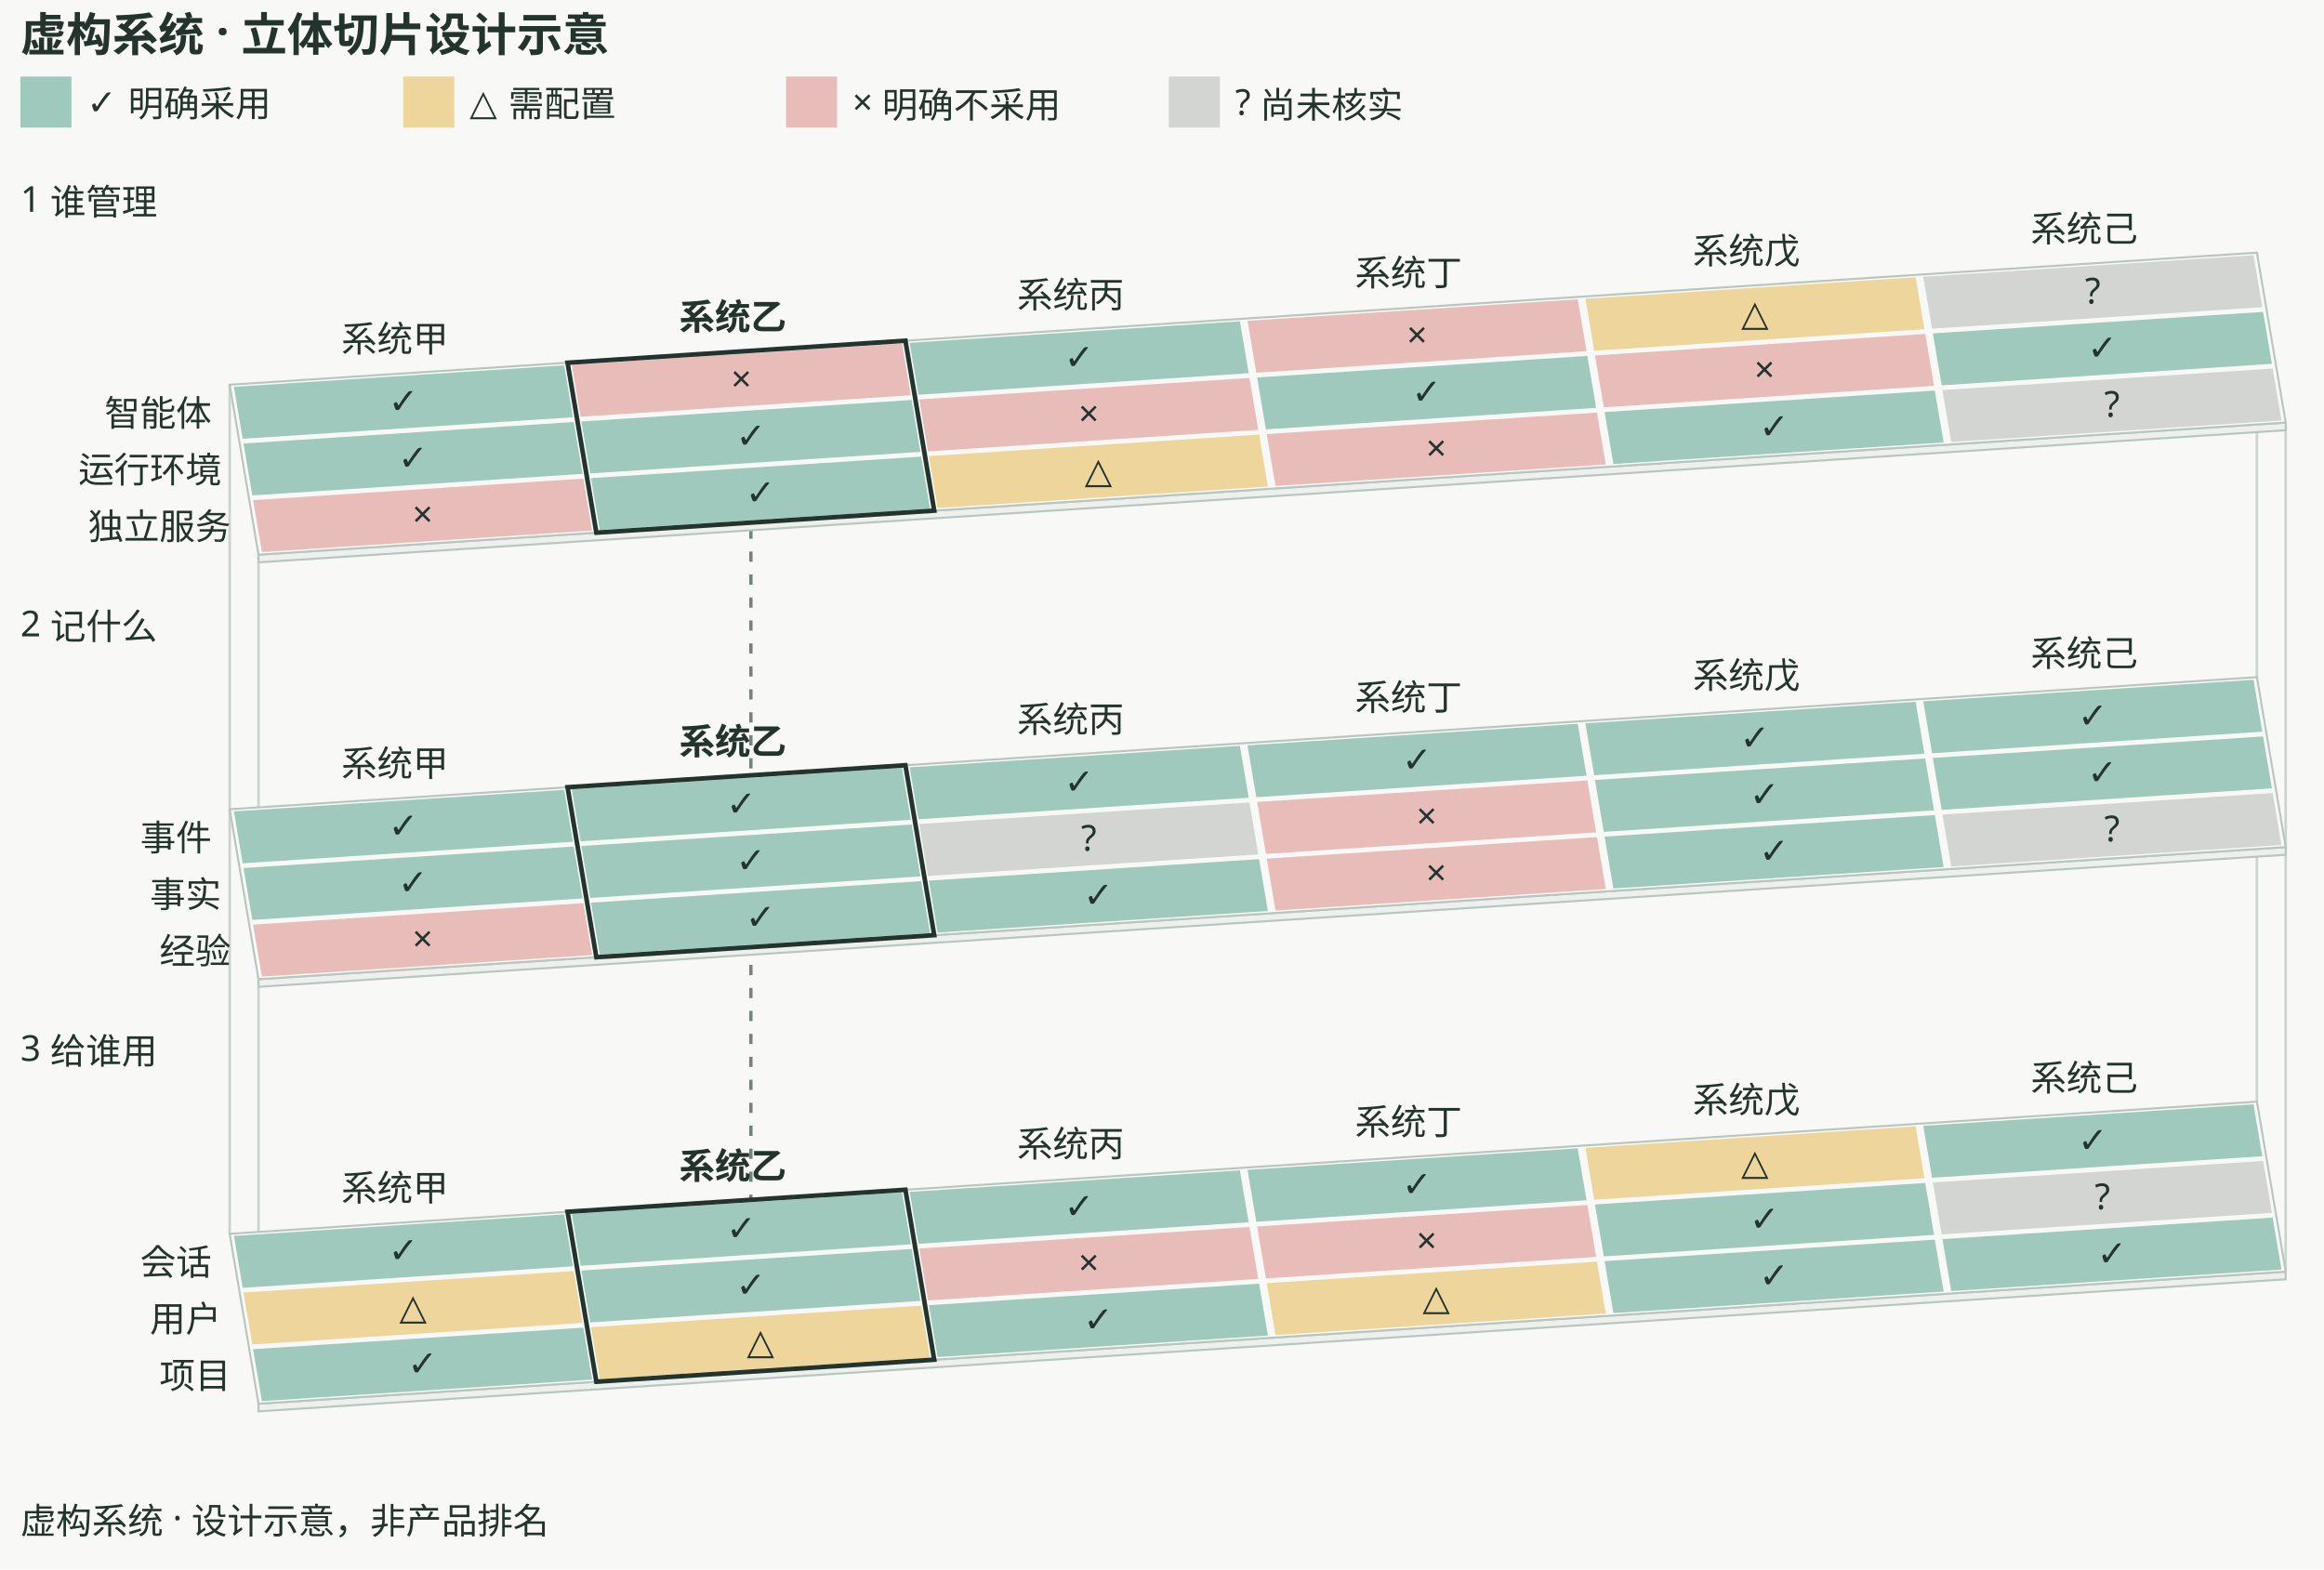
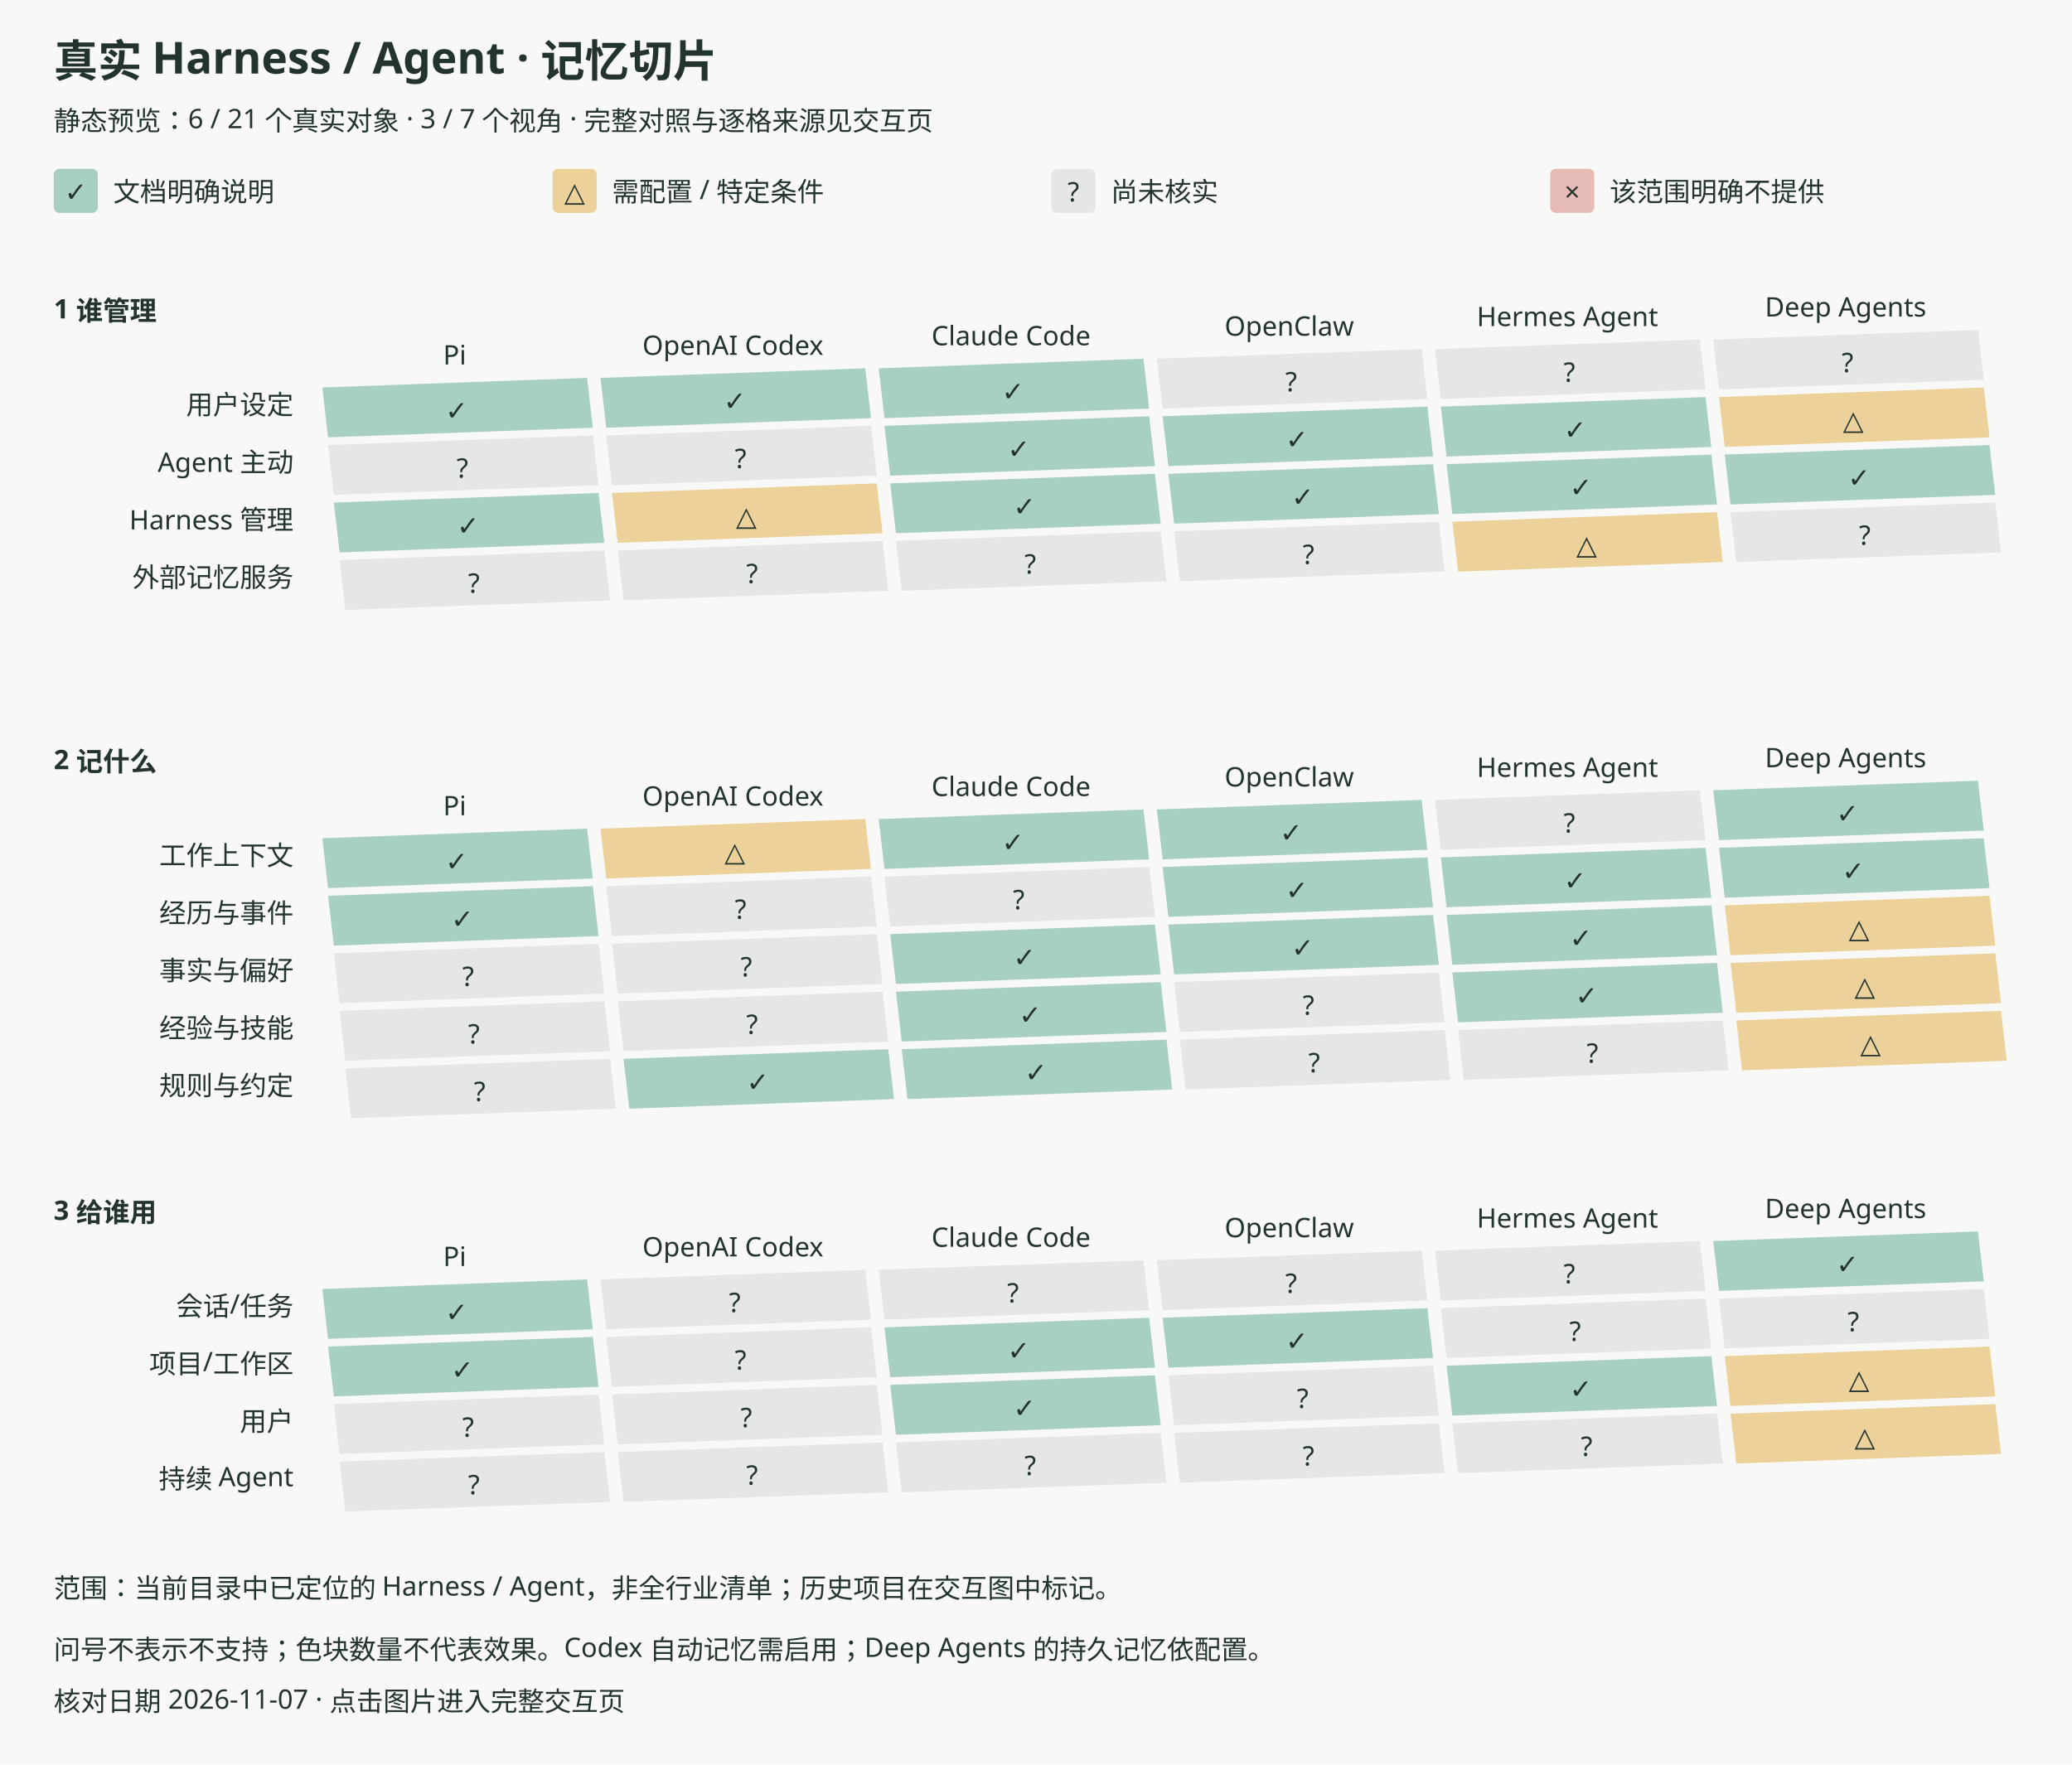
- <svg xmlns="http://www.w3.org/2000/svg" width="910.641" height="615.0" viewBox="0 0 910.641 615.0" role="img" aria-label="虚构系统立体切片设计示意">
-   <style>text{font-family:system-ui,PingFang SC,Microsoft YaHei,sans-serif;font-size:14px;fill:rgb(35, 51, 46)}.sheet{fill:rgb(248, 249, 246);stroke:#b9c6bf;stroke-width:.8}.sheet-edge{fill:#edf0ec;stroke:#b9c6bf;stroke-width:.8}.frame-edge{stroke:#cad3ce;stroke-width:1;fill:none}.selected-column{fill:none;stroke:rgb(35, 51, 46);stroke-width:1.8}.track{fill:none;stroke:#72847a;stroke-width:1.3;stroke-dasharray:4 5}.system-label.selected{font-weight:600}.status-cell[data-status="config"]{fill:#eed59c;stroke:none}.status-cell[data-status="no"]{fill:#e8bdb9;stroke:none}.status-cell[data-status="unknown"]{fill:#d2d5d2;stroke:none}.status-cell[data-status="yes"]{fill:#9fc9bd;stroke:none}</style>
-   <rect width="100%" height="100%" fill="rgb(248, 249, 246)" />
-   <text x="8" y="20" style="font-size:18px;font-weight:600">虚构系统 · 立体切片设计示意</text>
-   <rect x="8" y="30" width="20" height="20" fill="#9fc9bd" />
-   <text x="34" y="45">✓ 明确采用</text>
-   <rect x="158" y="30" width="20" height="20" fill="#eed59c" />
-   <text x="184" y="45">△ 需配置</text>
-   <rect x="308" y="30" width="20" height="20" fill="#e8bdb9" />
-   <text x="334" y="45">× 明确不采用</text>
-   <rect x="458" y="30" width="20" height="20" fill="#d2d5d2" />
-   <text x="484" y="45">? 尚未核实</text>
-   <g transform="translate(0 64)">
-     <line class="frame-edge" x1="90" y1="86.764" x2="90" y2="419.477" />
-     <line class="frame-edge" x1="884.352" y1="35" x2="884.352" y2="367.714" />
-     <line class="frame-edge" x1="895.641" y1="101.593" x2="895.641" y2="434.307" />
-     <line class="frame-edge" x1="101.289" y1="153.357" x2="101.289" y2="486.07" />
-     <line class="track" x1="294.232" y1="107.119" x2="294.232" y2="439.833" />
-     <polygon class="sheet-edge" points="101.29,486.07 895.64,434.31 895.64,437.31 101.29,489.07" />
-     <g data-layer-index="2">
-       <polygon class="sheet" points="90.00,419.48 884.35,367.71 895.64,434.31 101.29,486.07" />
-       <polygon class="status-cell" data-system="0" data-dimension="2" data-option="0" data-status="yes" data-tooltip="系统甲 · 给谁用 · 会话：明确采用" points="91.65,420.30 221.06,411.87 224.51,432.22 95.10,440.65" />
-       <text class="cell-symbol" x="158.077" y="430.762" text-anchor="middle" aria-hidden="true">✓</text>
-       <polygon class="status-cell" data-system="0" data-dimension="2" data-option="1" data-status="config" data-tooltip="系统甲 · 给谁用 · 用户：需配置" points="95.41,442.50 224.82,434.07 228.27,454.42 98.86,462.85" />
-       <text class="cell-symbol" x="161.84" y="452.96" text-anchor="middle" aria-hidden="true">△</text>
-       <polygon class="status-cell" data-system="0" data-dimension="2" data-option="2" data-status="yes" data-tooltip="系统甲 · 给谁用 · 项目：明确采用" points="99.17,464.70 228.58,456.27 232.03,476.62 102.62,485.05" />
-       <text class="cell-symbol" x="165.604" y="475.158" text-anchor="middle" aria-hidden="true">✓</text>
-       <polygon class="status-cell" data-system="1" data-dimension="2" data-option="0" data-status="yes" data-tooltip="系统乙 · 给谁用 · 会话：明确采用" points="224.04,411.68 353.45,403.24 356.90,423.59 227.49,432.03" />
-       <text class="cell-symbol" x="290.469" y="422.135" text-anchor="middle" aria-hidden="true">✓</text>
-       <polygon class="status-cell" data-system="1" data-dimension="2" data-option="1" data-status="yes" data-tooltip="系统乙 · 给谁用 · 用户：明确采用" points="227.80,433.88 357.21,425.44 360.66,445.79 231.25,454.22" />
-       <text class="cell-symbol" x="294.232" y="444.333" text-anchor="middle" aria-hidden="true">✓</text>
-       <polygon class="status-cell" data-system="1" data-dimension="2" data-option="2" data-status="config" data-tooltip="系统乙 · 给谁用 · 项目：需配置" points="231.57,456.07 360.97,447.64 364.42,467.99 235.02,476.42" />
-       <text class="cell-symbol" x="297.995" y="466.531" text-anchor="middle" aria-hidden="true">△</text>
-       <polygon class="status-cell" data-system="2" data-dimension="2" data-option="0" data-status="yes" data-tooltip="系统丙 · 给谁用 · 会话：明确采用" points="356.43,403.05 485.84,394.62 489.29,414.97 359.88,423.40" />
-       <text class="cell-symbol" x="422.861" y="413.508" text-anchor="middle" aria-hidden="true">✓</text>
-       <polygon class="status-cell" data-system="2" data-dimension="2" data-option="1" data-status="no" data-tooltip="系统丙 · 给谁用 · 用户：明确不采用" points="360.20,425.25 489.60,416.82 493.05,437.16 363.64,445.60" />
-       <text class="cell-symbol" x="426.624" y="435.706" text-anchor="middle" aria-hidden="true">×</text>
-       <polygon class="status-cell" data-system="2" data-dimension="2" data-option="2" data-status="yes" data-tooltip="系统丙 · 给谁用 · 项目：明确采用" points="363.96,447.45 493.37,439.01 496.82,459.36 367.41,467.79" />
-       <text class="cell-symbol" x="430.387" y="457.903" text-anchor="middle" aria-hidden="true">✓</text>
-       <polygon class="status-cell" data-system="3" data-dimension="2" data-option="0" data-status="yes" data-tooltip="系统丁 · 给谁用 · 会话：明确采用" points="488.82,394.42 618.23,385.99 621.68,406.34 492.27,414.77" />
-       <text class="cell-symbol" x="555.253" y="404.881" text-anchor="middle" aria-hidden="true">✓</text>
-       <polygon class="status-cell" data-system="3" data-dimension="2" data-option="1" data-status="no" data-tooltip="系统丁 · 给谁用 · 用户：明确不采用" points="492.59,416.62 622.00,408.19 625.45,428.54 496.04,436.97" />
-       <text class="cell-symbol" x="559.016" y="427.078" text-anchor="middle" aria-hidden="true">×</text>
-       <polygon class="status-cell" data-system="3" data-dimension="2" data-option="2" data-status="config" data-tooltip="系统丁 · 给谁用 · 项目：需配置" points="496.35,438.82 625.76,430.39 629.21,450.73 499.80,459.17" />
-       <text class="cell-symbol" x="562.779" y="449.276" text-anchor="middle" aria-hidden="true">△</text>
-       <polygon class="status-cell" data-system="4" data-dimension="2" data-option="0" data-status="config" data-tooltip="系统戊 · 给谁用 · 会话：需配置" points="621.22,385.80 750.62,377.36 754.07,397.71 624.67,406.14" />
-       <text class="cell-symbol" x="687.645" y="396.253" text-anchor="middle" aria-hidden="true">△</text>
-       <polygon class="status-cell" data-system="4" data-dimension="2" data-option="1" data-status="yes" data-tooltip="系统戊 · 给谁用 · 用户：明确采用" points="624.98,407.99 754.39,399.56 757.84,419.91 628.43,428.34" />
-       <text class="cell-symbol" x="691.408" y="418.451" text-anchor="middle" aria-hidden="true">✓</text>
-       <polygon class="status-cell" data-system="4" data-dimension="2" data-option="2" data-status="yes" data-tooltip="系统戊 · 给谁用 · 项目：明确采用" points="628.74,430.19 758.15,421.76 761.60,442.11 632.19,450.54" />
-       <text class="cell-symbol" x="695.171" y="440.649" text-anchor="middle" aria-hidden="true">✓</text>
-       <polygon class="status-cell" data-system="5" data-dimension="2" data-option="0" data-status="yes" data-tooltip="系统己 · 给谁用 · 会话：明确采用" points="753.61,377.17 883.02,368.74 886.47,389.08 757.06,397.52" />
-       <text class="cell-symbol" x="820.037" y="387.626" text-anchor="middle" aria-hidden="true">✓</text>
-       <polygon class="status-cell" data-system="5" data-dimension="2" data-option="1" data-status="unknown" data-tooltip="系统己 · 给谁用 · 用户：尚未核实" points="757.37,399.37 886.78,390.93 890.23,411.28 760.82,419.71" />
-       <text class="cell-symbol" x="823.8" y="409.824" text-anchor="middle" aria-hidden="true">?</text>
-       <polygon class="status-cell" data-system="5" data-dimension="2" data-option="2" data-status="yes" data-tooltip="系统己 · 给谁用 · 项目：明确采用" points="761.13,421.56 890.54,413.13 893.99,433.48 764.58,441.91" />
-       <text class="cell-symbol" x="827.563" y="432.022" text-anchor="middle" aria-hidden="true">✓</text>
-       <polygon class="selected-column" points="222.39,410.85 354.78,402.22 366.07,468.82 233.68,477.44" />
-     </g>
-     <polygon class="sheet-edge" points="101.29,319.71 895.64,267.95 895.64,270.95 101.29,322.71" />
-     <g data-layer-index="1">
-       <polygon class="sheet" points="90.00,253.12 884.35,201.36 895.64,267.95 101.29,319.71" />
-       <polygon class="status-cell" data-system="0" data-dimension="1" data-option="0" data-status="yes" data-tooltip="系统甲 · 记什么 · 事件：明确采用" points="91.65,253.95 221.06,245.52 224.51,265.86 95.10,274.30" />
-       <text class="cell-symbol" x="158.077" y="264.406" text-anchor="middle" aria-hidden="true">✓</text>
-       <polygon class="status-cell" data-system="0" data-dimension="1" data-option="1" data-status="yes" data-tooltip="系统甲 · 记什么 · 事实：明确采用" points="95.41,276.15 224.82,267.71 228.27,288.06 98.86,296.49" />
-       <text class="cell-symbol" x="161.84" y="286.603" text-anchor="middle" aria-hidden="true">✓</text>
-       <polygon class="status-cell" data-system="0" data-dimension="1" data-option="2" data-status="no" data-tooltip="系统甲 · 记什么 · 经验：明确不采用" points="99.17,298.34 228.58,289.91 232.03,310.26 102.62,318.69" />
-       <text class="cell-symbol" x="165.604" y="308.801" text-anchor="middle" aria-hidden="true">×</text>
-       <polygon class="status-cell" data-system="1" data-dimension="1" data-option="0" data-status="yes" data-tooltip="系统乙 · 记什么 · 事件：明确采用" points="224.04,245.32 353.45,236.89 356.90,257.24 227.49,265.67" />
-       <text class="cell-symbol" x="290.469" y="255.778" text-anchor="middle" aria-hidden="true">✓</text>
-       <polygon class="status-cell" data-system="1" data-dimension="1" data-option="1" data-status="yes" data-tooltip="系统乙 · 记什么 · 事实：明确采用" points="227.80,267.52 357.21,259.09 360.66,279.43 231.25,287.87" />
-       <text class="cell-symbol" x="294.232" y="277.976" text-anchor="middle" aria-hidden="true">✓</text>
-       <polygon class="status-cell" data-system="1" data-dimension="1" data-option="2" data-status="yes" data-tooltip="系统乙 · 记什么 · 经验：明确采用" points="231.57,289.72 360.97,281.28 364.42,301.63 235.02,310.06" />
-       <text class="cell-symbol" x="297.995" y="300.174" text-anchor="middle" aria-hidden="true">✓</text>
-       <polygon class="status-cell" data-system="2" data-dimension="1" data-option="0" data-status="yes" data-tooltip="系统丙 · 记什么 · 事件：明确采用" points="356.43,236.69 485.84,228.26 489.29,248.61 359.88,257.04" />
-       <text class="cell-symbol" x="422.861" y="247.151" text-anchor="middle" aria-hidden="true">✓</text>
-       <polygon class="status-cell" data-system="2" data-dimension="1" data-option="1" data-status="unknown" data-tooltip="系统丙 · 记什么 · 事实：尚未核实" points="360.20,258.89 489.60,250.46 493.05,270.81 363.64,279.24" />
-       <text class="cell-symbol" x="426.624" y="269.349" text-anchor="middle" aria-hidden="true">?</text>
-       <polygon class="status-cell" data-system="2" data-dimension="1" data-option="2" data-status="yes" data-tooltip="系统丙 · 记什么 · 经验：明确采用" points="363.96,281.09 493.37,272.66 496.82,293.00 367.41,301.44" />
-       <text class="cell-symbol" x="430.387" y="291.547" text-anchor="middle" aria-hidden="true">✓</text>
-       <polygon class="status-cell" data-system="3" data-dimension="1" data-option="0" data-status="yes" data-tooltip="系统丁 · 记什么 · 事件：明确采用" points="488.82,228.07 618.23,219.63 621.68,239.98 492.27,248.41" />
-       <text class="cell-symbol" x="555.253" y="238.524" text-anchor="middle" aria-hidden="true">✓</text>
-       <polygon class="status-cell" data-system="3" data-dimension="1" data-option="1" data-status="no" data-tooltip="系统丁 · 记什么 · 事实：明确不采用" points="492.59,250.26 622.00,241.83 625.45,262.18 496.04,270.61" />
-       <text class="cell-symbol" x="559.016" y="260.722" text-anchor="middle" aria-hidden="true">×</text>
-       <polygon class="status-cell" data-system="3" data-dimension="1" data-option="2" data-status="no" data-tooltip="系统丁 · 记什么 · 经验：明确不采用" points="496.35,272.46 625.76,264.03 629.21,284.38 499.80,292.81" />
-       <text class="cell-symbol" x="562.779" y="282.919" text-anchor="middle" aria-hidden="true">×</text>
-       <polygon class="status-cell" data-system="4" data-dimension="1" data-option="0" data-status="yes" data-tooltip="系统戊 · 记什么 · 事件：明确采用" points="621.22,219.44 750.62,211.01 754.07,231.35 624.67,239.79" />
-       <text class="cell-symbol" x="687.645" y="229.897" text-anchor="middle" aria-hidden="true">✓</text>
-       <polygon class="status-cell" data-system="4" data-dimension="1" data-option="1" data-status="yes" data-tooltip="系统戊 · 记什么 · 事实：明确采用" points="624.98,241.64 754.39,233.20 757.84,253.55 628.43,261.98" />
-       <text class="cell-symbol" x="691.408" y="252.094" text-anchor="middle" aria-hidden="true">✓</text>
-       <polygon class="status-cell" data-system="4" data-dimension="1" data-option="2" data-status="yes" data-tooltip="系统戊 · 记什么 · 经验：明确采用" points="628.74,263.83 758.15,255.40 761.60,275.75 632.19,284.18" />
-       <text class="cell-symbol" x="695.171" y="274.292" text-anchor="middle" aria-hidden="true">✓</text>
-       <polygon class="status-cell" data-system="5" data-dimension="1" data-option="0" data-status="yes" data-tooltip="系统己 · 记什么 · 事件：明确采用" points="753.61,210.81 883.02,202.38 886.47,222.73 757.06,231.16" />
-       <text class="cell-symbol" x="820.037" y="221.269" text-anchor="middle" aria-hidden="true">✓</text>
-       <polygon class="status-cell" data-system="5" data-dimension="1" data-option="1" data-status="yes" data-tooltip="系统己 · 记什么 · 事实：明确采用" points="757.37,233.01 886.78,224.58 890.23,244.92 760.82,253.36" />
-       <text class="cell-symbol" x="823.8" y="243.467" text-anchor="middle" aria-hidden="true">✓</text>
-       <polygon class="status-cell" data-system="5" data-dimension="1" data-option="2" data-status="unknown" data-tooltip="系统己 · 记什么 · 经验：尚未核实" points="761.13,255.21 890.54,246.77 893.99,267.12 764.58,275.56" />
-       <text class="cell-symbol" x="827.563" y="265.665" text-anchor="middle" aria-hidden="true">?</text>
-       <polygon class="selected-column" points="222.39,244.49 354.78,235.87 366.07,302.46 233.68,311.09" />
-     </g>
-     <polygon class="sheet-edge" points="101.29,153.36 895.64,101.59 895.64,104.59 101.29,156.36" />
-     <g data-layer-index="0">
-       <polygon class="sheet" points="90.00,86.76 884.35,35.00 895.64,101.59 101.29,153.36" />
-       <polygon class="status-cell" data-system="0" data-dimension="0" data-option="0" data-status="yes" data-tooltip="系统甲 · 谁管理 · 智能体：明确采用" points="91.65,87.59 221.06,79.16 224.51,99.51 95.10,107.94" />
-       <text class="cell-symbol" x="158.077" y="98.049" text-anchor="middle" aria-hidden="true">✓</text>
-       <polygon class="status-cell" data-system="0" data-dimension="0" data-option="1" data-status="yes" data-tooltip="系统甲 · 谁管理 · 运行环境：明确采用" points="95.41,109.79 224.82,101.36 228.27,121.70 98.86,130.14" />
-       <text class="cell-symbol" x="161.84" y="120.247" text-anchor="middle" aria-hidden="true">✓</text>
-       <polygon class="status-cell" data-system="0" data-dimension="0" data-option="2" data-status="no" data-tooltip="系统甲 · 谁管理 · 独立服务：明确不采用" points="99.17,131.99 228.58,123.55 232.03,143.90 102.62,152.33" />
-       <text class="cell-symbol" x="165.604" y="142.444" text-anchor="middle" aria-hidden="true">×</text>
-       <polygon class="status-cell" data-system="1" data-dimension="0" data-option="0" data-status="no" data-tooltip="系统乙 · 谁管理 · 智能体：明确不采用" points="224.04,78.96 353.45,70.53 356.90,90.88 227.49,99.31" />
-       <text class="cell-symbol" x="290.469" y="89.422" text-anchor="middle" aria-hidden="true">×</text>
-       <polygon class="status-cell" data-system="1" data-dimension="0" data-option="1" data-status="yes" data-tooltip="系统乙 · 谁管理 · 运行环境：明确采用" points="227.80,101.16 357.21,92.73 360.66,113.08 231.25,121.51" />
-       <text class="cell-symbol" x="294.232" y="111.619" text-anchor="middle" aria-hidden="true">✓</text>
-       <polygon class="status-cell" data-system="1" data-dimension="0" data-option="2" data-status="yes" data-tooltip="系统乙 · 谁管理 · 独立服务：明确采用" points="231.57,123.36 360.97,114.93 364.42,135.27 235.02,143.71" />
-       <text class="cell-symbol" x="297.995" y="133.817" text-anchor="middle" aria-hidden="true">✓</text>
-       <polygon class="status-cell" data-system="2" data-dimension="0" data-option="0" data-status="yes" data-tooltip="系统丙 · 谁管理 · 智能体：明确采用" points="356.43,70.34 485.84,61.90 489.29,82.25 359.88,90.68" />
-       <text class="cell-symbol" x="422.861" y="80.794" text-anchor="middle" aria-hidden="true">✓</text>
-       <polygon class="status-cell" data-system="2" data-dimension="0" data-option="1" data-status="no" data-tooltip="系统丙 · 谁管理 · 运行环境：明确不采用" points="360.20,92.53 489.60,84.10 493.05,104.45 363.64,112.88" />
-       <text class="cell-symbol" x="426.624" y="102.992" text-anchor="middle" aria-hidden="true">×</text>
-       <polygon class="status-cell" data-system="2" data-dimension="0" data-option="2" data-status="config" data-tooltip="系统丙 · 谁管理 · 独立服务：需配置" points="363.96,114.73 493.37,106.30 496.82,126.65 367.41,135.08" />
-       <text class="cell-symbol" x="430.387" y="125.19" text-anchor="middle" aria-hidden="true">△</text>
-       <polygon class="status-cell" data-system="3" data-dimension="0" data-option="0" data-status="no" data-tooltip="系统丁 · 谁管理 · 智能体：明确不采用" points="488.82,61.71 618.23,53.28 621.68,73.62 492.27,82.06" />
-       <text class="cell-symbol" x="555.253" y="72.167" text-anchor="middle" aria-hidden="true">×</text>
-       <polygon class="status-cell" data-system="3" data-dimension="0" data-option="1" data-status="yes" data-tooltip="系统丁 · 谁管理 · 运行环境：明确采用" points="492.59,83.91 622.00,75.47 625.45,95.82 496.04,104.26" />
-       <text class="cell-symbol" x="559.016" y="94.365" text-anchor="middle" aria-hidden="true">✓</text>
-       <polygon class="status-cell" data-system="3" data-dimension="0" data-option="2" data-status="no" data-tooltip="系统丁 · 谁管理 · 独立服务：明确不采用" points="496.35,106.10 625.76,97.67 629.21,118.02 499.80,126.45" />
-       <text class="cell-symbol" x="562.779" y="116.562" text-anchor="middle" aria-hidden="true">×</text>
-       <polygon class="status-cell" data-system="4" data-dimension="0" data-option="0" data-status="config" data-tooltip="系统戊 · 谁管理 · 智能体：需配置" points="621.22,53.08 750.62,44.65 754.07,65.00 624.67,73.43" />
-       <text class="cell-symbol" x="687.645" y="63.54" text-anchor="middle" aria-hidden="true">△</text>
-       <polygon class="status-cell" data-system="4" data-dimension="0" data-option="1" data-status="no" data-tooltip="系统戊 · 谁管理 · 运行环境：明确不采用" points="624.98,75.28 754.39,66.85 757.84,87.20 628.43,95.63" />
-       <text class="cell-symbol" x="691.408" y="85.737" text-anchor="middle" aria-hidden="true">×</text>
-       <polygon class="status-cell" data-system="4" data-dimension="0" data-option="2" data-status="yes" data-tooltip="系统戊 · 谁管理 · 独立服务：明确采用" points="628.74,97.48 758.15,89.04 761.60,109.39 632.19,117.83" />
-       <text class="cell-symbol" x="695.171" y="107.935" text-anchor="middle" aria-hidden="true">✓</text>
-       <polygon class="status-cell" data-system="5" data-dimension="0" data-option="0" data-status="unknown" data-tooltip="系统己 · 谁管理 · 智能体：尚未核实" points="753.61,44.45 883.02,36.02 886.47,56.37 757.06,64.80" />
-       <text class="cell-symbol" x="820.037" y="54.912" text-anchor="middle" aria-hidden="true">?</text>
-       <polygon class="status-cell" data-system="5" data-dimension="0" data-option="1" data-status="yes" data-tooltip="系统己 · 谁管理 · 运行环境：明确采用" points="757.37,66.65 886.78,58.22 890.23,78.57 760.82,87.00" />
-       <text class="cell-symbol" x="823.8" y="77.11" text-anchor="middle" aria-hidden="true">✓</text>
-       <polygon class="status-cell" data-system="5" data-dimension="0" data-option="2" data-status="unknown" data-tooltip="系统己 · 谁管理 · 独立服务：尚未核实" points="761.13,88.85 890.54,80.42 893.99,100.77 764.58,109.20" />
-       <text class="cell-symbol" x="827.563" y="99.308" text-anchor="middle" aria-hidden="true">?</text>
-       <polygon class="selected-column" points="222.39,78.14 354.78,69.51 366.07,136.10 233.68,144.73" />
-     </g>
-     <text class="layer-title" x="8" y="19">1 谁管理</text>
-     <text class="system-label " x="154.733" y="73.818" text-anchor="middle">系统甲</text>
-     <text class="system-label selected" x="287.124" y="65.19" text-anchor="middle">系统乙</text>
-     <text class="system-label " x="419.516" y="56.563" text-anchor="middle">系统丙</text>
-     <text class="system-label " x="551.908" y="47.936" text-anchor="middle">系统丁</text>
-     <text class="system-label " x="684.3" y="39.308" text-anchor="middle">系统戊</text>
-     <text class="system-label " x="816.692" y="30.681" text-anchor="middle">系统己</text>
-     <text x="82.931" y="102.946" text-anchor="end">智能体</text>
-     <text x="86.694" y="125.143" text-anchor="end">运行环境</text>
-     <text x="90.457" y="147.341" text-anchor="end">独立服务</text>
-     <text class="layer-title" x="8" y="185.357">2 记什么</text>
-     <text class="system-label " x="154.733" y="240.174" text-anchor="middle">系统甲</text>
-     <text class="system-label selected" x="287.124" y="231.547" text-anchor="middle">系统乙</text>
-     <text class="system-label " x="419.516" y="222.92" text-anchor="middle">系统丙</text>
-     <text class="system-label " x="551.908" y="214.293" text-anchor="middle">系统丁</text>
-     <text class="system-label " x="684.3" y="205.665" text-anchor="middle">系统戊</text>
-     <text class="system-label " x="816.692" y="197.038" text-anchor="middle">系统己</text>
-     <text x="82.931" y="269.303" text-anchor="end">事件</text>
-     <text x="86.694" y="291.5" text-anchor="end">事实</text>
-     <text x="90.457" y="313.698" text-anchor="end">经验</text>
-     <text class="layer-title" x="8" y="351.714">3 给谁用</text>
-     <text class="system-label " x="154.733" y="406.531" text-anchor="middle">系统甲</text>
-     <text class="system-label selected" x="287.124" y="397.904" text-anchor="middle">系统乙</text>
-     <text class="system-label " x="419.516" y="389.277" text-anchor="middle">系统丙</text>
-     <text class="system-label " x="551.908" y="380.649" text-anchor="middle">系统丁</text>
-     <text class="system-label " x="684.3" y="372.022" text-anchor="middle">系统戊</text>
-     <text class="system-label " x="816.692" y="363.395" text-anchor="middle">系统己</text>
-     <text x="82.931" y="435.659" text-anchor="end">会话</text>
-     <text x="86.694" y="457.857" text-anchor="end">用户</text>
-     <text x="90.457" y="480.055" text-anchor="end">项目</text>
-     <text x="8" y="537">虚构系统 · 设计示意，非产品排名</text>
-   </g>
+ <svg xmlns="http://www.w3.org/2000/svg" width="1080" height="920" viewBox="0 0 1080 920" role="img" aria-labelledby="title desc">
+   <style>text{font-family:system-ui,PingFang SC,Microsoft YaHei,sans-serif;fill:#23332e;font-size:14px}.heading{font-weight:650;font-size:23px}.label{font-weight:600}</style>
+   <rect width="1080" height="920" fill="#f8f9f6" />
+   <text x="28" y="40" class="heading">真实 Harness / Agent · 记忆切片</text>
+   <text x="28" y="68">静态预览：6 / 21 个真实对象 · 3 / 7 个视角 · 完整对照与逐格来源见交互页</text>
+   <rect x="28" y="88" width="23" height="23" rx="3" fill="#a8d0c0" />
+   <text x="39.5" y="105" text-anchor="middle">✓</text>
+   <text x="59" y="105">文档明确说明</text>
+   <rect x="288" y="88" width="23" height="23" rx="3" fill="#edd19a" />
+   <text x="299.5" y="105" text-anchor="middle">△</text>
+   <text x="319" y="105">需配置 / 特定条件</text>
+   <rect x="548" y="88" width="23" height="23" rx="3" fill="#e4e7e4" />
+   <text x="559.5" y="105" text-anchor="middle">?</text>
+   <text x="579" y="105">尚未核实</text>
+   <rect x="808" y="88" width="23" height="23" rx="3" fill="#e6bbb5" />
+   <text x="819.5" y="105" text-anchor="middle">×</text>
+   <text x="839" y="105">该范围明确不提供</text>
+   <text x="28" y="166" class="label">1 谁管理</text>
+   <text x="153" y="216" text-anchor="end">用户设定</text>
+   <polygon points="168,202 306,197 309,223 171,228" fill="#a8d0c0" />
+   <text x="238" y="219" text-anchor="middle">✓</text>
+   <polygon points="313,197 451,192 454,218 316,223" fill="#a8d0c0" />
+   <text x="383" y="214" text-anchor="middle">✓</text>
+   <polygon points="458,192 596,187 599,213 461,218" fill="#a8d0c0" />
+   <text x="528" y="209" text-anchor="middle">✓</text>
+   <polygon points="603,187 741,182 744,208 606,213" fill="#e4e7e4" />
+   <text x="673" y="204" text-anchor="middle">?</text>
+   <polygon points="748,182 886,177 889,203 751,208" fill="#e4e7e4" />
+   <text x="818" y="199" text-anchor="middle">?</text>
+   <polygon points="893,177 1031,172 1034,198 896,203" fill="#e4e7e4" />
+   <text x="963" y="194" text-anchor="middle">?</text>
+   <text x="153" y="246" text-anchor="end">Agent 主动</text>
+   <polygon points="171,232 309,227 312,253 174,258" fill="#e4e7e4" />
+   <text x="241" y="249" text-anchor="middle">?</text>
+   <polygon points="316,227 454,222 457,248 319,253" fill="#e4e7e4" />
+   <text x="386" y="244" text-anchor="middle">?</text>
+   <polygon points="461,222 599,217 602,243 464,248" fill="#a8d0c0" />
+   <text x="531" y="239" text-anchor="middle">✓</text>
+   <polygon points="606,217 744,212 747,238 609,243" fill="#a8d0c0" />
+   <text x="676" y="234" text-anchor="middle">✓</text>
+   <polygon points="751,212 889,207 892,233 754,238" fill="#a8d0c0" />
+   <text x="821" y="229" text-anchor="middle">✓</text>
+   <polygon points="896,207 1034,202 1037,228 899,233" fill="#edd19a" />
+   <text x="966" y="224" text-anchor="middle">△</text>
+   <text x="153" y="276" text-anchor="end">Harness 管理</text>
+   <polygon points="174,262 312,257 315,283 177,288" fill="#a8d0c0" />
+   <text x="244" y="279" text-anchor="middle">✓</text>
+   <polygon points="319,257 457,252 460,278 322,283" fill="#edd19a" />
+   <text x="389" y="274" text-anchor="middle">△</text>
+   <polygon points="464,252 602,247 605,273 467,278" fill="#a8d0c0" />
+   <text x="534" y="269" text-anchor="middle">✓</text>
+   <polygon points="609,247 747,242 750,268 612,273" fill="#a8d0c0" />
+   <text x="679" y="264" text-anchor="middle">✓</text>
+   <polygon points="754,242 892,237 895,263 757,268" fill="#a8d0c0" />
+   <text x="824" y="259" text-anchor="middle">✓</text>
+   <polygon points="899,237 1037,232 1040,258 902,263" fill="#a8d0c0" />
+   <text x="969" y="254" text-anchor="middle">✓</text>
+   <text x="153" y="306" text-anchor="end">外部记忆服务</text>
+   <polygon points="177,292 315,287 318,313 180,318" fill="#e4e7e4" />
+   <text x="247" y="309" text-anchor="middle">?</text>
+   <polygon points="322,287 460,282 463,308 325,313" fill="#e4e7e4" />
+   <text x="392" y="304" text-anchor="middle">?</text>
+   <polygon points="467,282 605,277 608,303 470,308" fill="#e4e7e4" />
+   <text x="537" y="299" text-anchor="middle">?</text>
+   <polygon points="612,277 750,272 753,298 615,303" fill="#e4e7e4" />
+   <text x="682" y="294" text-anchor="middle">?</text>
+   <polygon points="757,272 895,267 898,293 760,298" fill="#edd19a" />
+   <text x="827" y="289" text-anchor="middle">△</text>
+   <polygon points="902,267 1040,262 1043,288 905,293" fill="#e4e7e4" />
+   <text x="972" y="284" text-anchor="middle">?</text>
+   <text x="237" y="190" text-anchor="middle">Pi</text>
+   <text x="382" y="185" text-anchor="middle">OpenAI Codex</text>
+   <text x="527" y="180" text-anchor="middle">Claude Code</text>
+   <text x="672" y="175" text-anchor="middle">OpenClaw</text>
+   <text x="817" y="170" text-anchor="middle">Hermes Agent</text>
+   <text x="962" y="165" text-anchor="middle">Deep Agents</text>
+   <text x="28" y="401" class="label">2 记什么</text>
+   <text x="153" y="451" text-anchor="end">工作上下文</text>
+   <polygon points="168,437 306,432 309,458 171,463" fill="#a8d0c0" />
+   <text x="238" y="454" text-anchor="middle">✓</text>
+   <polygon points="313,432 451,427 454,453 316,458" fill="#edd19a" />
+   <text x="383" y="449" text-anchor="middle">△</text>
+   <polygon points="458,427 596,422 599,448 461,453" fill="#a8d0c0" />
+   <text x="528" y="444" text-anchor="middle">✓</text>
+   <polygon points="603,422 741,417 744,443 606,448" fill="#a8d0c0" />
+   <text x="673" y="439" text-anchor="middle">✓</text>
+   <polygon points="748,417 886,412 889,438 751,443" fill="#e4e7e4" />
+   <text x="818" y="434" text-anchor="middle">?</text>
+   <polygon points="893,412 1031,407 1034,433 896,438" fill="#a8d0c0" />
+   <text x="963" y="429" text-anchor="middle">✓</text>
+   <text x="153" y="481" text-anchor="end">经历与事件</text>
+   <polygon points="171,467 309,462 312,488 174,493" fill="#a8d0c0" />
+   <text x="241" y="484" text-anchor="middle">✓</text>
+   <polygon points="316,462 454,457 457,483 319,488" fill="#e4e7e4" />
+   <text x="386" y="479" text-anchor="middle">?</text>
+   <polygon points="461,457 599,452 602,478 464,483" fill="#e4e7e4" />
+   <text x="531" y="474" text-anchor="middle">?</text>
+   <polygon points="606,452 744,447 747,473 609,478" fill="#a8d0c0" />
+   <text x="676" y="469" text-anchor="middle">✓</text>
+   <polygon points="751,447 889,442 892,468 754,473" fill="#a8d0c0" />
+   <text x="821" y="464" text-anchor="middle">✓</text>
+   <polygon points="896,442 1034,437 1037,463 899,468" fill="#a8d0c0" />
+   <text x="966" y="459" text-anchor="middle">✓</text>
+   <text x="153" y="511" text-anchor="end">事实与偏好</text>
+   <polygon points="174,497 312,492 315,518 177,523" fill="#e4e7e4" />
+   <text x="244" y="514" text-anchor="middle">?</text>
+   <polygon points="319,492 457,487 460,513 322,518" fill="#e4e7e4" />
+   <text x="389" y="509" text-anchor="middle">?</text>
+   <polygon points="464,487 602,482 605,508 467,513" fill="#a8d0c0" />
+   <text x="534" y="504" text-anchor="middle">✓</text>
+   <polygon points="609,482 747,477 750,503 612,508" fill="#a8d0c0" />
+   <text x="679" y="499" text-anchor="middle">✓</text>
+   <polygon points="754,477 892,472 895,498 757,503" fill="#a8d0c0" />
+   <text x="824" y="494" text-anchor="middle">✓</text>
+   <polygon points="899,472 1037,467 1040,493 902,498" fill="#edd19a" />
+   <text x="969" y="489" text-anchor="middle">△</text>
+   <text x="153" y="541" text-anchor="end">经验与技能</text>
+   <polygon points="177,527 315,522 318,548 180,553" fill="#e4e7e4" />
+   <text x="247" y="544" text-anchor="middle">?</text>
+   <polygon points="322,522 460,517 463,543 325,548" fill="#e4e7e4" />
+   <text x="392" y="539" text-anchor="middle">?</text>
+   <polygon points="467,517 605,512 608,538 470,543" fill="#a8d0c0" />
+   <text x="537" y="534" text-anchor="middle">✓</text>
+   <polygon points="612,512 750,507 753,533 615,538" fill="#e4e7e4" />
+   <text x="682" y="529" text-anchor="middle">?</text>
+   <polygon points="757,507 895,502 898,528 760,533" fill="#a8d0c0" />
+   <text x="827" y="524" text-anchor="middle">✓</text>
+   <polygon points="902,502 1040,497 1043,523 905,528" fill="#edd19a" />
+   <text x="972" y="519" text-anchor="middle">△</text>
+   <text x="153" y="571" text-anchor="end">规则与约定</text>
+   <polygon points="180,557 318,552 321,578 183,583" fill="#e4e7e4" />
+   <text x="250" y="574" text-anchor="middle">?</text>
+   <polygon points="325,552 463,547 466,573 328,578" fill="#a8d0c0" />
+   <text x="395" y="569" text-anchor="middle">✓</text>
+   <polygon points="470,547 608,542 611,568 473,573" fill="#a8d0c0" />
+   <text x="540" y="564" text-anchor="middle">✓</text>
+   <polygon points="615,542 753,537 756,563 618,568" fill="#e4e7e4" />
+   <text x="685" y="559" text-anchor="middle">?</text>
+   <polygon points="760,537 898,532 901,558 763,563" fill="#e4e7e4" />
+   <text x="830" y="554" text-anchor="middle">?</text>
+   <polygon points="905,532 1043,527 1046,553 908,558" fill="#edd19a" />
+   <text x="975" y="549" text-anchor="middle">△</text>
+   <text x="237" y="425" text-anchor="middle">Pi</text>
+   <text x="382" y="420" text-anchor="middle">OpenAI Codex</text>
+   <text x="527" y="415" text-anchor="middle">Claude Code</text>
+   <text x="672" y="410" text-anchor="middle">OpenClaw</text>
+   <text x="817" y="405" text-anchor="middle">Hermes Agent</text>
+   <text x="962" y="400" text-anchor="middle">Deep Agents</text>
+   <text x="28" y="636" class="label">3 给谁用</text>
+   <text x="153" y="686" text-anchor="end">会话/任务</text>
+   <polygon points="168,672 306,667 309,693 171,698" fill="#a8d0c0" />
+   <text x="238" y="689" text-anchor="middle">✓</text>
+   <polygon points="313,667 451,662 454,688 316,693" fill="#e4e7e4" />
+   <text x="383" y="684" text-anchor="middle">?</text>
+   <polygon points="458,662 596,657 599,683 461,688" fill="#e4e7e4" />
+   <text x="528" y="679" text-anchor="middle">?</text>
+   <polygon points="603,657 741,652 744,678 606,683" fill="#e4e7e4" />
+   <text x="673" y="674" text-anchor="middle">?</text>
+   <polygon points="748,652 886,647 889,673 751,678" fill="#e4e7e4" />
+   <text x="818" y="669" text-anchor="middle">?</text>
+   <polygon points="893,647 1031,642 1034,668 896,673" fill="#a8d0c0" />
+   <text x="963" y="664" text-anchor="middle">✓</text>
+   <text x="153" y="716" text-anchor="end">项目/工作区</text>
+   <polygon points="171,702 309,697 312,723 174,728" fill="#a8d0c0" />
+   <text x="241" y="719" text-anchor="middle">✓</text>
+   <polygon points="316,697 454,692 457,718 319,723" fill="#e4e7e4" />
+   <text x="386" y="714" text-anchor="middle">?</text>
+   <polygon points="461,692 599,687 602,713 464,718" fill="#a8d0c0" />
+   <text x="531" y="709" text-anchor="middle">✓</text>
+   <polygon points="606,687 744,682 747,708 609,713" fill="#a8d0c0" />
+   <text x="676" y="704" text-anchor="middle">✓</text>
+   <polygon points="751,682 889,677 892,703 754,708" fill="#e4e7e4" />
+   <text x="821" y="699" text-anchor="middle">?</text>
+   <polygon points="896,677 1034,672 1037,698 899,703" fill="#e4e7e4" />
+   <text x="966" y="694" text-anchor="middle">?</text>
+   <text x="153" y="746" text-anchor="end">用户</text>
+   <polygon points="174,732 312,727 315,753 177,758" fill="#e4e7e4" />
+   <text x="244" y="749" text-anchor="middle">?</text>
+   <polygon points="319,727 457,722 460,748 322,753" fill="#e4e7e4" />
+   <text x="389" y="744" text-anchor="middle">?</text>
+   <polygon points="464,722 602,717 605,743 467,748" fill="#a8d0c0" />
+   <text x="534" y="739" text-anchor="middle">✓</text>
+   <polygon points="609,717 747,712 750,738 612,743" fill="#e4e7e4" />
+   <text x="679" y="734" text-anchor="middle">?</text>
+   <polygon points="754,712 892,707 895,733 757,738" fill="#a8d0c0" />
+   <text x="824" y="729" text-anchor="middle">✓</text>
+   <polygon points="899,707 1037,702 1040,728 902,733" fill="#edd19a" />
+   <text x="969" y="724" text-anchor="middle">△</text>
+   <text x="153" y="776" text-anchor="end">持续 Agent</text>
+   <polygon points="177,762 315,757 318,783 180,788" fill="#e4e7e4" />
+   <text x="247" y="779" text-anchor="middle">?</text>
+   <polygon points="322,757 460,752 463,778 325,783" fill="#e4e7e4" />
+   <text x="392" y="774" text-anchor="middle">?</text>
+   <polygon points="467,752 605,747 608,773 470,778" fill="#e4e7e4" />
+   <text x="537" y="769" text-anchor="middle">?</text>
+   <polygon points="612,747 750,742 753,768 615,773" fill="#e4e7e4" />
+   <text x="682" y="764" text-anchor="middle">?</text>
+   <polygon points="757,742 895,737 898,763 760,768" fill="#e4e7e4" />
+   <text x="827" y="759" text-anchor="middle">?</text>
+   <polygon points="902,737 1040,732 1043,758 905,763" fill="#edd19a" />
+   <text x="972" y="754" text-anchor="middle">△</text>
+   <text x="237" y="660" text-anchor="middle">Pi</text>
+   <text x="382" y="655" text-anchor="middle">OpenAI Codex</text>
+   <text x="527" y="650" text-anchor="middle">Claude Code</text>
+   <text x="672" y="645" text-anchor="middle">OpenClaw</text>
+   <text x="817" y="640" text-anchor="middle">Hermes Agent</text>
+   <text x="962" y="635" text-anchor="middle">Deep Agents</text>
+   <text x="28" y="833">范围：当前目录中已定位的 Harness / Agent，非全行业清单；历史项目在交互图中标记。</text>
+   <text x="28" y="865">问号不表示不支持；色块数量不代表效果。Codex 自动记忆需启用；Deep Agents 的持久记忆依配置。</text>
+   <text x="28" y="892">核对日期 2026-11-07 · 点击图片进入完整交互页</text>
</svg>
